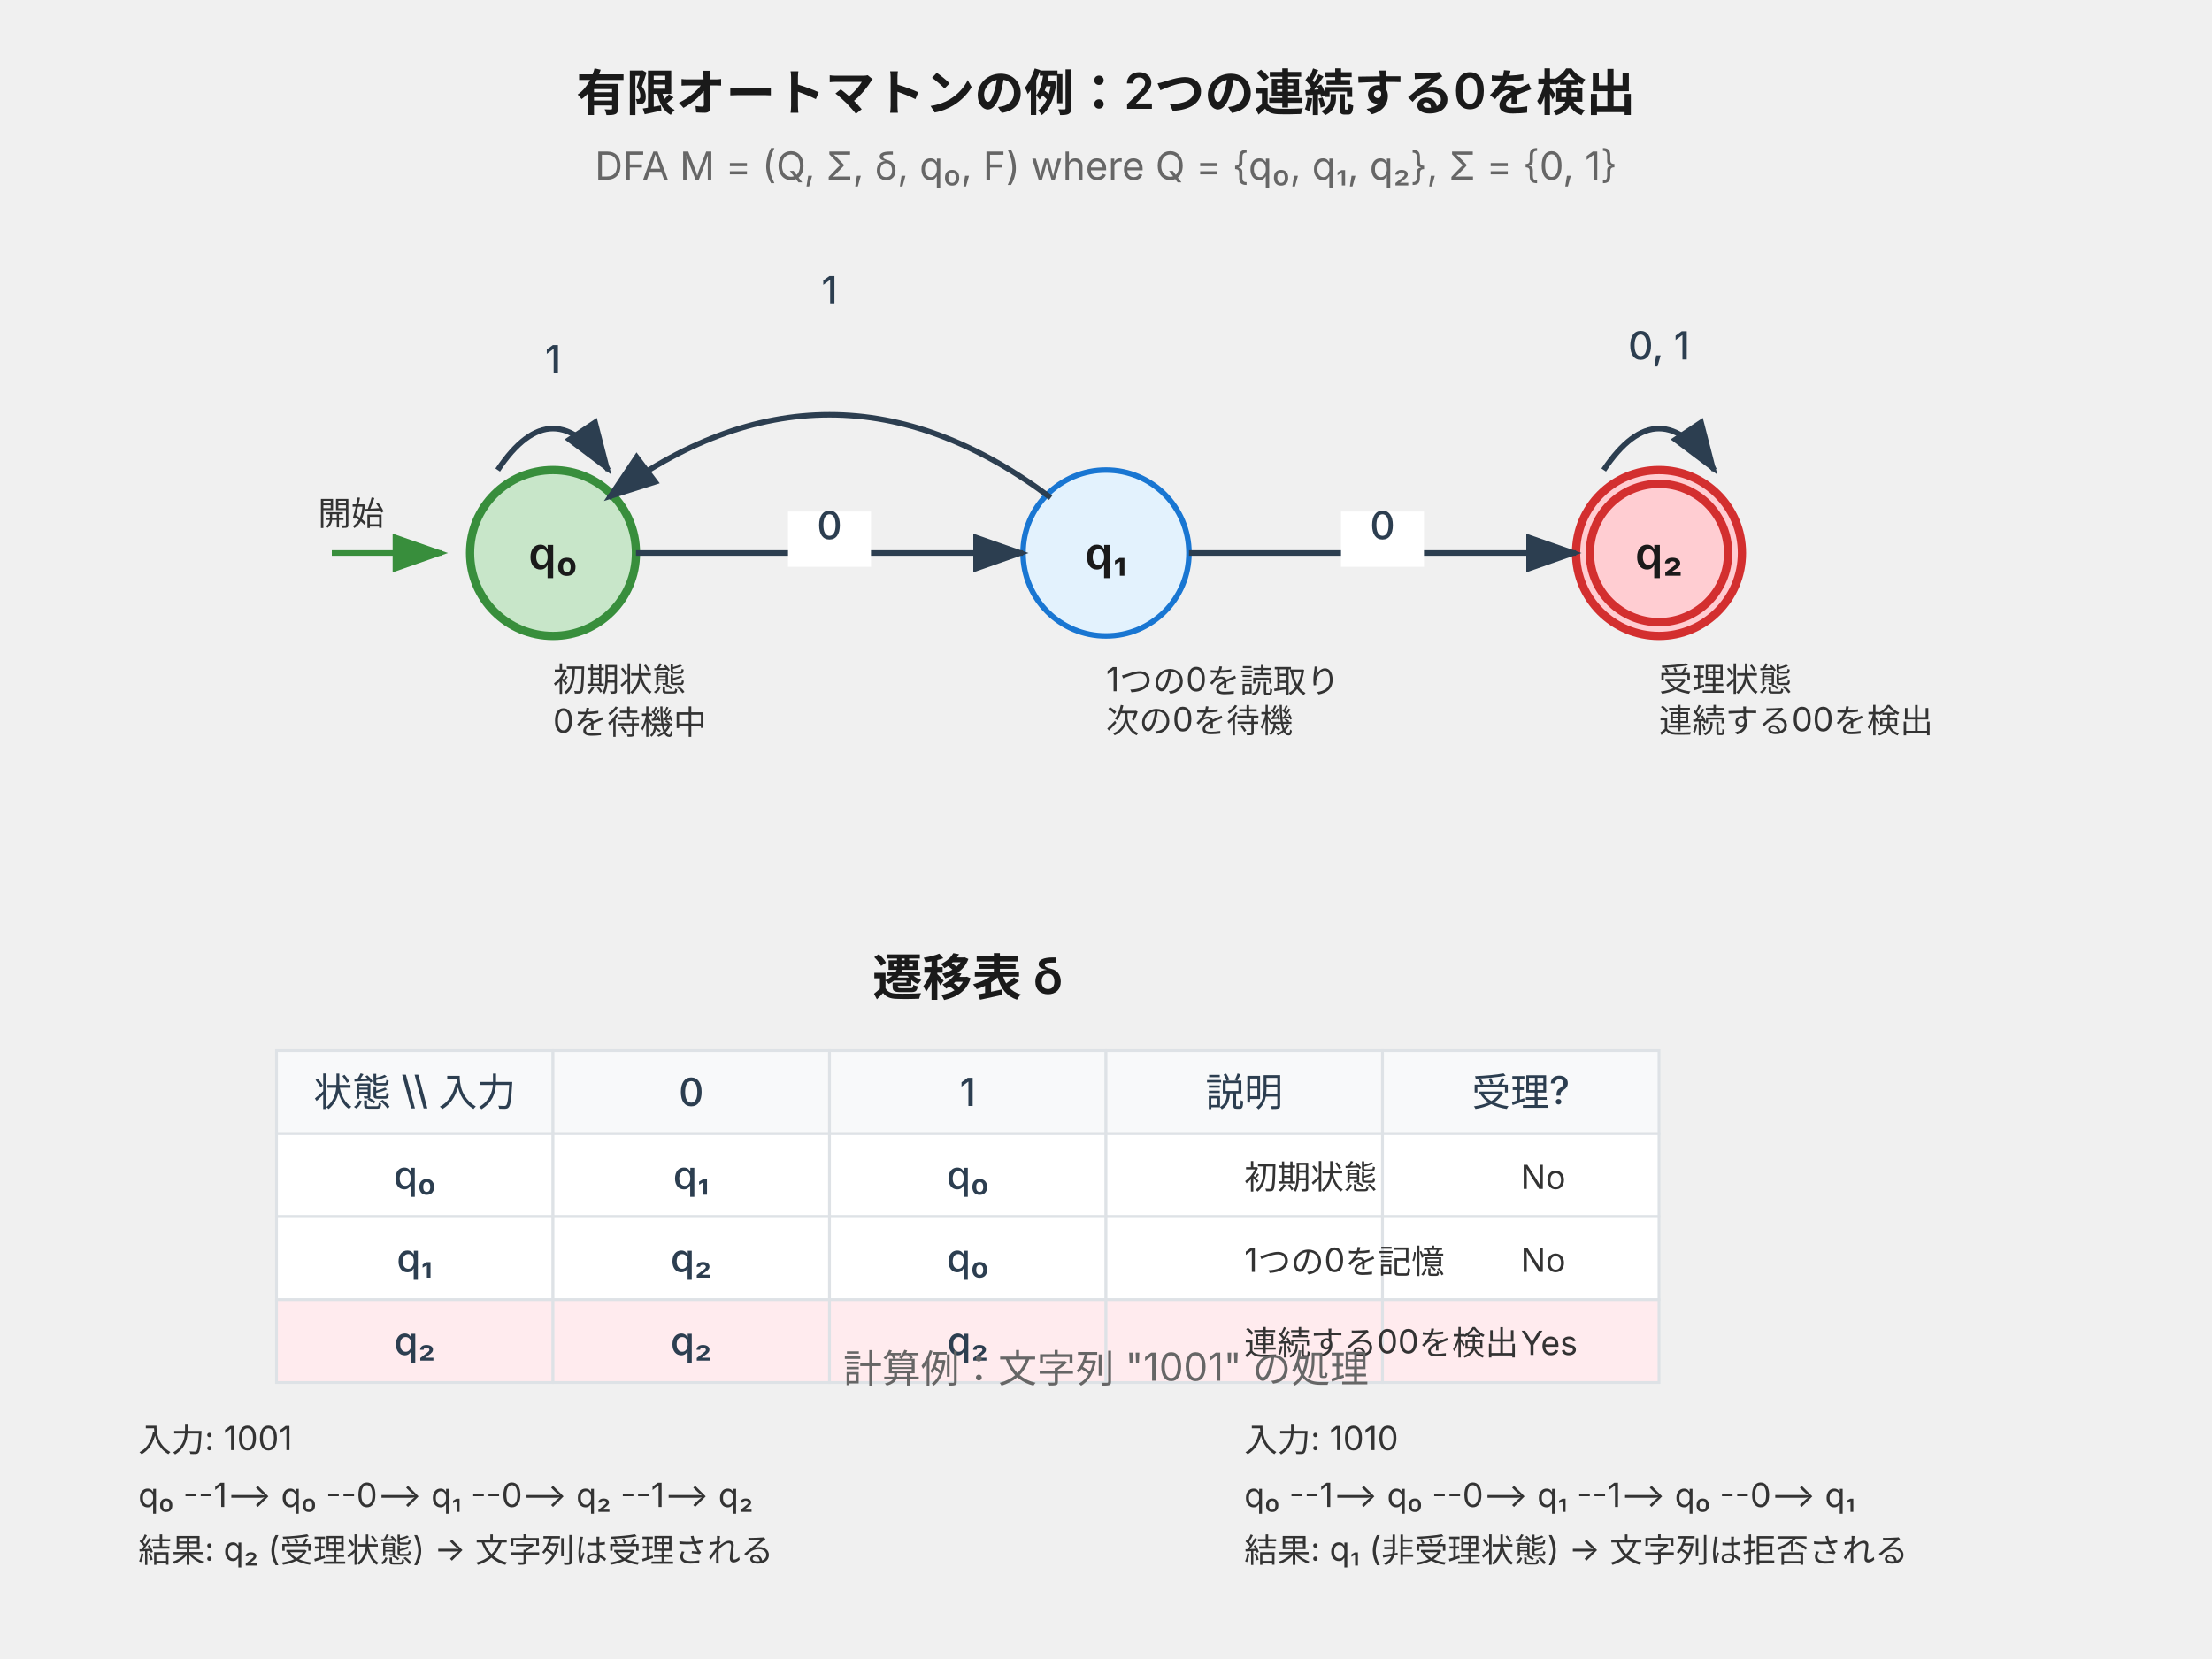
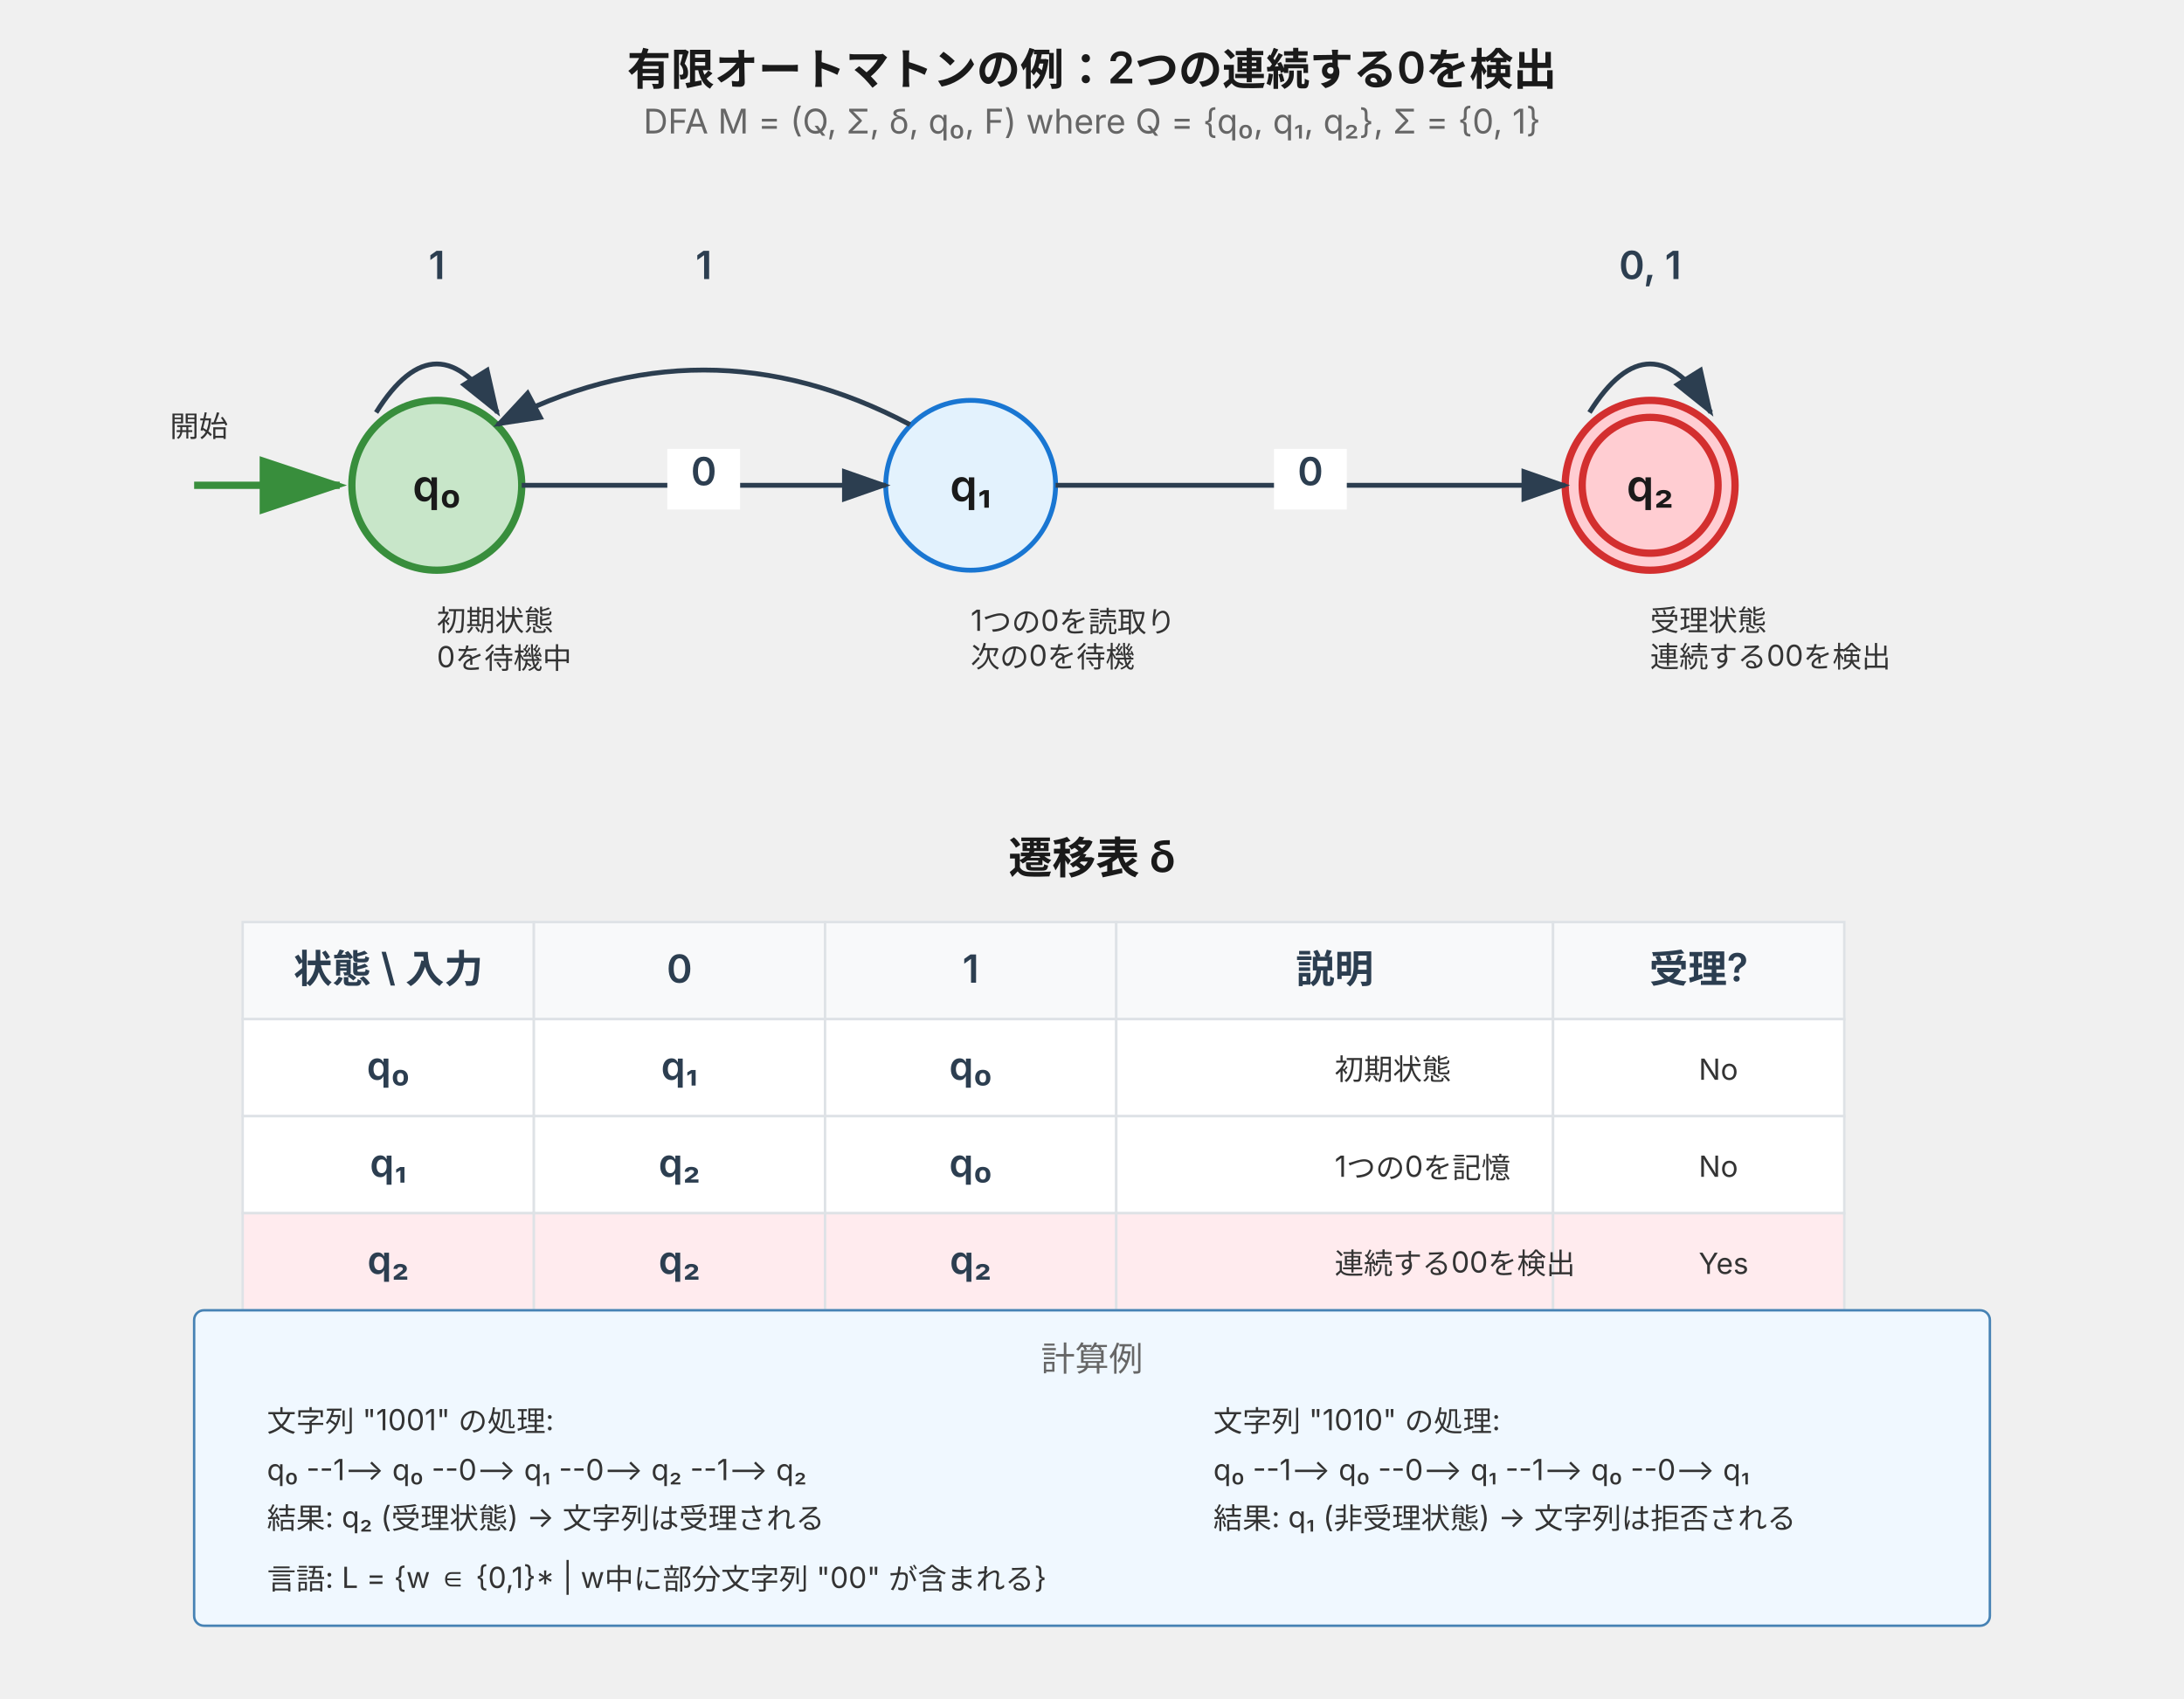
- <svg xmlns="http://www.w3.org/2000/svg" viewBox="0 0 800 600">
+ <svg xmlns="http://www.w3.org/2000/svg" viewBox="0 0 900 700">
  <defs>
    <style>
      .state-circle { 
        fill: #e3f2fd; 
        stroke: #1976d2; 
        stroke-width: 2px; 
      }
      
      .initial-state { 
        fill: #c8e6c9; 
        stroke: #388e3c; 
        stroke-width: 3px; 
      }
      
      .accept-state { 
        fill: #ffcdd2; 
        stroke: #d32f2f; 
        stroke-width: 3px; 
      }
      
      .state-label { 
        font-family: Inter, Helvetica, sans-serif;
-         font-size: 16px; 
+         font-size: 18px; 
        font-weight: 600; 
        text-anchor: middle; 
        dominant-baseline: central;
        fill: #1a1a1a;
      }
      
      .transition-arrow {
        stroke: #2c3e50;
        stroke-width: 2px;
        fill: none;
        marker-end: url(#arrowhead);
      }
      
      .transition-label { 
        font-family: Inter, Helvetica, sans-serif;
-         font-size: 14px; 
-         font-weight: 500; 
+         font-size: 16px; 
+         font-weight: 600; 
        text-anchor: middle; 
        fill: #2c3e50;
-         background: white;
      }
      
      .title { 
        font-family: Inter, Helvetica, sans-serif;
        font-size: 18px; 
        font-weight: 600; 
        text-anchor: middle; 
        fill: #1a1a1a;
      }
      
      .subtitle { 
        font-family: Inter, Helvetica, sans-serif;
        font-size: 14px; 
        font-weight: 400; 
        text-anchor: middle; 
        fill: #666;
      }
      
      .description { 
        font-family: Inter, Helvetica, sans-serif;
        font-size: 12px; 
        font-weight: 400; 
        text-anchor: start; 
        fill: #333;
      }
      
      .start-indicator {
        stroke: #388e3c;
-         stroke-width: 2px;
+         stroke-width: 3px;
        fill: none;
        marker-end: url(#start-arrow);
+       }
+       
+       .table-cell {
+         stroke: #dee2e6;
+         stroke-width: 1px;
      }
    </style>
    <marker id="arrowhead" markerWidth="10" markerHeight="7" refX="9" refY="3.5" orient="auto">
      <polygon points="0 0, 10 3.5, 0 7" fill="#2c3e50" />
    </marker>
-     <marker id="start-arrow" markerWidth="10" markerHeight="7" refX="9" refY="3.5" orient="auto">
-       <polygon points="0 0, 10 3.5, 0 7" fill="#388e3c" />
+     <marker id="start-arrow" markerWidth="12" markerHeight="8" refX="11" refY="4" orient="auto">
+       <polygon points="0 0, 12 4, 0 8" fill="#388e3c" />
    </marker>
  </defs>
-   <text x="400" y="40" class="title">有限オートマトンの例：2つの連続する0を検出</text>
-   <text x="400" y="65" class="subtitle">DFA M = (Q, Σ, δ, q₀, F) where Q = {q₀, q₁, q₂}, Σ = {0, 1}</text>
-   <path d="M 120 200 L 160 200" class="start-indicator" />
-   <text x="115" y="190" class="description">開始</text>
-   <circle cx="200" cy="200" r="30" class="state-circle initial-state" />
-   <text x="200" y="200" class="state-label">q₀</text>
-   <text x="200" y="250" class="description">初期状態</text>
-   <text x="200" y="265" class="description">0を待機中</text>
-   <circle cx="400" cy="200" r="30" class="state-circle" />
+   <text x="450" y="35" class="title">有限オートマトンの例：2つの連続する0を検出</text>
+   <text x="450" y="55" class="subtitle">DFA M = (Q, Σ, δ, q₀, F) where Q = {q₀, q₁, q₂}, Σ = {0, 1}</text>
+   <path d="M 80 200 L 140 200" class="start-indicator" />
+   <text x="70" y="180" class="description">開始</text>
+   <circle cx="180" cy="200" r="35" class="state-circle initial-state" />
+   <text x="180" y="200" class="state-label">q₀</text>
+   <text x="180" y="260" class="description" text-anchor="middle">初期状態</text>
+   <text x="180" y="275" class="description" text-anchor="middle">0を待機中</text>
+   <circle cx="400" cy="200" r="35" class="state-circle" />
  <text x="400" y="200" class="state-label">q₁</text>
-   <text x="400" y="250" class="description">1つの0を読取り</text>
-   <text x="400" y="265" class="description">次の0を待機</text>
-   <circle cx="600" cy="200" r="30" class="state-circle accept-state" />
-   <circle cx="600" cy="200" r="25" class="state-circle accept-state" />
-   <text x="600" y="200" class="state-label">q₂</text>
-   <text x="600" y="250" class="description">受理状態</text>
-   <text x="600" y="265" class="description">連続する00を検出</text>
-   <path d="M 230 200 L 370 200" class="transition-arrow" />
-   <rect x="285" y="185" width="30" height="20" fill="white" stroke="none" />
-   <text x="300" y="195" class="transition-label">0</text>
-   <path d="M 430 200 L 570 200" class="transition-arrow" />
-   <rect x="485" y="185" width="30" height="20" fill="white" stroke="none" />
-   <text x="500" y="195" class="transition-label">0</text>
-   <path d="M 180 170 Q 200 140 220 170" class="transition-arrow" />
-   <text x="200" y="135" class="transition-label">1</text>
-   <path d="M 380 180 Q 300 120 220 180" class="transition-arrow" />
-   <text x="300" y="110" class="transition-label">1</text>
-   <path d="M 580 170 Q 600 140 620 170" class="transition-arrow" />
-   <text x="600" y="130" class="transition-label">0, 1</text>
+   <text x="400" y="260" class="description" text-anchor="middle">1つの0を読取り</text>
+   <text x="400" y="275" class="description" text-anchor="middle">次の0を待機</text>
+   <circle cx="680" cy="200" r="35" class="state-circle accept-state" />
+   <circle cx="680" cy="200" r="28" class="state-circle accept-state" />
+   <text x="680" y="200" class="state-label">q₂</text>
+   <text x="680" y="260" class="description" text-anchor="middle">受理状態</text>
+   <text x="680" y="275" class="description" text-anchor="middle">連続する00を検出</text>
+   <path d="M 215 200 L 365 200" class="transition-arrow" />
+   <rect x="275" y="185" width="30" height="25" fill="white" stroke="none" />
+   <text x="290" y="200" class="transition-label">0</text>
+   <path d="M 435 200 L 645 200" class="transition-arrow" />
+   <rect x="525" y="185" width="30" height="25" fill="white" stroke="none" />
+   <text x="540" y="200" class="transition-label">0</text>
+   <path d="M 155 170 Q 180 130 205 170" class="transition-arrow" />
+   <text x="180" y="115" class="transition-label">1</text>
+   <path d="M 375 175 Q 290 130 205 175" class="transition-arrow" />
+   <text x="290" y="115" class="transition-label">1</text>
+   <path d="M 655 170 Q 680 130 705 170" class="transition-arrow" />
+   <text x="680" y="115" class="transition-label">0, 1</text>
  <g transform="translate(100, 340)">
-     <text x="250" y="20" class="title">遷移表 δ</text>
-     <rect x="0" y="40" width="100" height="30" fill="#f8f9fa" stroke="#dee2e6" stroke-width="1" />
-     <rect x="100" y="40" width="100" height="30" fill="#f8f9fa" stroke="#dee2e6" stroke-width="1" />
-     <rect x="200" y="40" width="100" height="30" fill="#f8f9fa" stroke="#dee2e6" stroke-width="1" />
-     <rect x="300" y="40" width="100" height="30" fill="#f8f9fa" stroke="#dee2e6" stroke-width="1" />
-     <rect x="400" y="40" width="100" height="30" fill="#f8f9fa" stroke="#dee2e6" stroke-width="1" />
-     <text x="50" y="60" class="transition-label">状態 \\ 入力</text>
-     <text x="150" y="60" class="transition-label">0</text>
-     <text x="250" y="60" class="transition-label">1</text>
-     <text x="350" y="60" class="transition-label">説明</text>
-     <text x="450" y="60" class="transition-label">受理?</text>
-     <rect x="0" y="70" width="100" height="30" fill="white" stroke="#dee2e6" stroke-width="1" />
-     <rect x="100" y="70" width="100" height="30" fill="white" stroke="#dee2e6" stroke-width="1" />
-     <rect x="200" y="70" width="100" height="30" fill="white" stroke="#dee2e6" stroke-width="1" />
-     <rect x="300" y="70" width="100" height="30" fill="white" stroke="#dee2e6" stroke-width="1" />
-     <rect x="400" y="70" width="100" height="30" fill="white" stroke="#dee2e6" stroke-width="1" />
-     <text x="50" y="90" class="transition-label">q₀</text>
-     <text x="150" y="90" class="transition-label">q₁</text>
-     <text x="250" y="90" class="transition-label">q₀</text>
-     <text x="350" y="90" class="description">初期状態</text>
-     <text x="450" y="90" class="description">No</text>
-     <rect x="0" y="100" width="100" height="30" fill="white" stroke="#dee2e6" stroke-width="1" />
-     <rect x="100" y="100" width="100" height="30" fill="white" stroke="#dee2e6" stroke-width="1" />
-     <rect x="200" y="100" width="100" height="30" fill="white" stroke="#dee2e6" stroke-width="1" />
-     <rect x="300" y="100" width="100" height="30" fill="white" stroke="#dee2e6" stroke-width="1" />
-     <rect x="400" y="100" width="100" height="30" fill="white" stroke="#dee2e6" stroke-width="1" />
-     <text x="50" y="120" class="transition-label">q₁</text>
-     <text x="150" y="120" class="transition-label">q₂</text>
-     <text x="250" y="120" class="transition-label">q₀</text>
-     <text x="350" y="120" class="description">1つの0を記憶</text>
-     <text x="450" y="120" class="description">No</text>
-     <rect x="0" y="130" width="100" height="30" fill="#ffebee" stroke="#dee2e6" stroke-width="1" />
-     <rect x="100" y="130" width="100" height="30" fill="#ffebee" stroke="#dee2e6" stroke-width="1" />
-     <rect x="200" y="130" width="100" height="30" fill="#ffebee" stroke="#dee2e6" stroke-width="1" />
-     <rect x="300" y="130" width="100" height="30" fill="#ffebee" stroke="#dee2e6" stroke-width="1" />
-     <rect x="400" y="130" width="100" height="30" fill="#ffebee" stroke="#dee2e6" stroke-width="1" />
-     <text x="50" y="150" class="transition-label">q₂</text>
-     <text x="150" y="150" class="transition-label">q₂</text>
-     <text x="250" y="150" class="transition-label">q₂</text>
-     <text x="350" y="150" class="description">連続する00を検出</text>
-     <text x="450" y="150" class="description">Yes</text>
+     <text x="350" y="20" class="title">遷移表 δ</text>
+     <rect x="0" y="40" width="120" height="40" fill="#f8f9fa" class="table-cell" />
+     <rect x="120" y="40" width="120" height="40" fill="#f8f9fa" class="table-cell" />
+     <rect x="240" y="40" width="120" height="40" fill="#f8f9fa" class="table-cell" />
+     <rect x="360" y="40" width="180" height="40" fill="#f8f9fa" class="table-cell" />
+     <rect x="540" y="40" width="120" height="40" fill="#f8f9fa" class="table-cell" />
+     <text x="60" y="65" class="transition-label" text-anchor="middle">状態 \ 入力</text>
+     <text x="180" y="65" class="transition-label" text-anchor="middle">0</text>
+     <text x="300" y="65" class="transition-label" text-anchor="middle">1</text>
+     <text x="450" y="65" class="transition-label" text-anchor="middle">説明</text>
+     <text x="600" y="65" class="transition-label" text-anchor="middle">受理?</text>
+     <rect x="0" y="80" width="120" height="40" fill="white" class="table-cell" />
+     <rect x="120" y="80" width="120" height="40" fill="white" class="table-cell" />
+     <rect x="240" y="80" width="120" height="40" fill="white" class="table-cell" />
+     <rect x="360" y="80" width="180" height="40" fill="white" class="table-cell" />
+     <rect x="540" y="80" width="120" height="40" fill="white" class="table-cell" />
+     <text x="60" y="105" class="transition-label" text-anchor="middle">q₀</text>
+     <text x="180" y="105" class="transition-label" text-anchor="middle">q₁</text>
+     <text x="300" y="105" class="transition-label" text-anchor="middle">q₀</text>
+     <text x="450" y="105" class="description" text-anchor="middle">初期状態</text>
+     <text x="600" y="105" class="description" text-anchor="middle">No</text>
+     <rect x="0" y="120" width="120" height="40" fill="white" class="table-cell" />
+     <rect x="120" y="120" width="120" height="40" fill="white" class="table-cell" />
+     <rect x="240" y="120" width="120" height="40" fill="white" class="table-cell" />
+     <rect x="360" y="120" width="180" height="40" fill="white" class="table-cell" />
+     <rect x="540" y="120" width="120" height="40" fill="white" class="table-cell" />
+     <text x="60" y="145" class="transition-label" text-anchor="middle">q₁</text>
+     <text x="180" y="145" class="transition-label" text-anchor="middle">q₂</text>
+     <text x="300" y="145" class="transition-label" text-anchor="middle">q₀</text>
+     <text x="450" y="145" class="description" text-anchor="middle">1つの0を記憶</text>
+     <text x="600" y="145" class="description" text-anchor="middle">No</text>
+     <rect x="0" y="160" width="120" height="40" fill="#ffebee" class="table-cell" />
+     <rect x="120" y="160" width="120" height="40" fill="#ffebee" class="table-cell" />
+     <rect x="240" y="160" width="120" height="40" fill="#ffebee" class="table-cell" />
+     <rect x="360" y="160" width="180" height="40" fill="#ffebee" class="table-cell" />
+     <rect x="540" y="160" width="120" height="40" fill="#ffebee" class="table-cell" />
+     <text x="60" y="185" class="transition-label" text-anchor="middle">q₂</text>
+     <text x="180" y="185" class="transition-label" text-anchor="middle">q₂</text>
+     <text x="300" y="185" class="transition-label" text-anchor="middle">q₂</text>
+     <text x="450" y="185" class="description" text-anchor="middle">連続する00を検出</text>
+     <text x="600" y="185" class="description" text-anchor="middle">Yes</text>
  </g>
-   <g transform="translate(50, 500)">
-     <text x="350" y="0" class="subtitle">計算例：文字列 "1001" の処理</text>
-     <text x="0" y="25" class="description">入力: 1001</text>
-     <text x="0" y="45" class="description">q₀ --1--&gt; q₀ --0--&gt; q₁ --0--&gt; q₂ --1--&gt; q₂</text>
-     <text x="0" y="65" class="description">結果: q₂ (受理状態) → 文字列は受理される</text>
-     <text x="400" y="25" class="description">入力: 1010</text>
-     <text x="400" y="45" class="description">q₀ --1--&gt; q₀ --0--&gt; q₁ --1--&gt; q₀ --0--&gt; q₁</text>
-     <text x="400" y="65" class="description">結果: q₁ (非受理状態) → 文字列は拒否される</text>
+   <g transform="translate(80, 540)">
+     <rect x="0" y="0" width="740" height="130" style="fill: #f0f8ff; stroke: #4682b4; stroke-width: 1px; rx: 4px;" />
+     <text x="370" y="25" class="subtitle">計算例</text>
+     <text x="30" y="50" class="description">文字列 "1001" の処理:</text>
+     <text x="30" y="70" class="description">q₀ --1--&gt; q₀ --0--&gt; q₁ --0--&gt; q₂ --1--&gt; q₂</text>
+     <text x="30" y="90" class="description">結果: q₂ (受理状態) → 文字列は受理される</text>
+     <text x="420" y="50" class="description">文字列 "1010" の処理:</text>
+     <text x="420" y="70" class="description">q₀ --1--&gt; q₀ --0--&gt; q₁ --1--&gt; q₀ --0--&gt; q₁</text>
+     <text x="420" y="90" class="description">結果: q₁ (非受理状態) → 文字列は拒否される</text>
+     <text x="30" y="115" class="description">言語: L = {w ∈ {0,1}* | w中に部分文字列 "00" が含まれる}</text>
  </g>
</svg>
